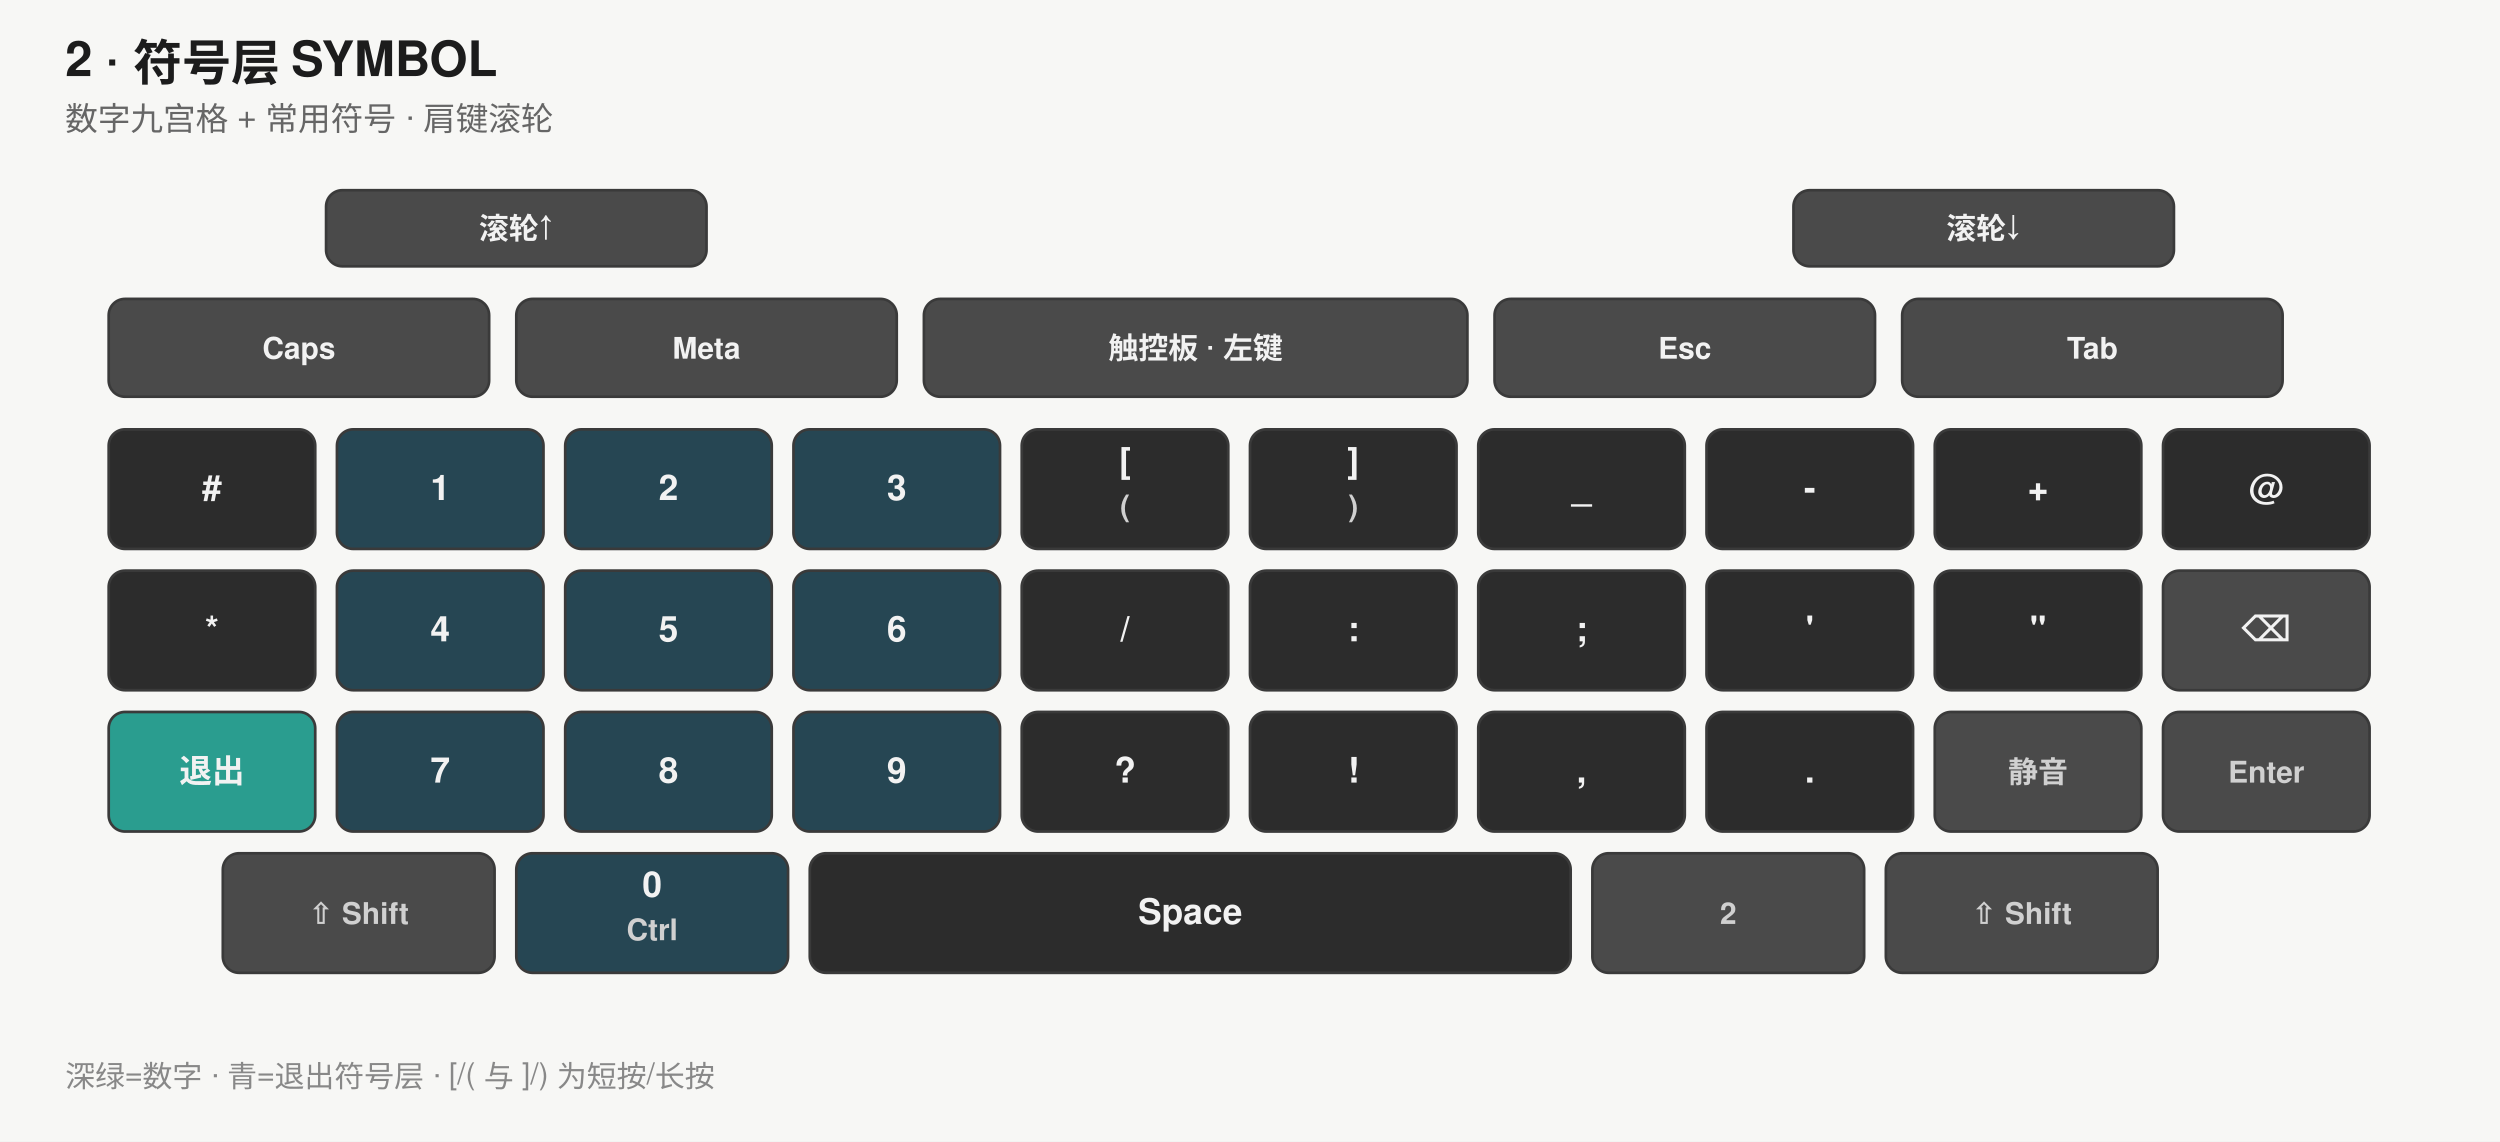
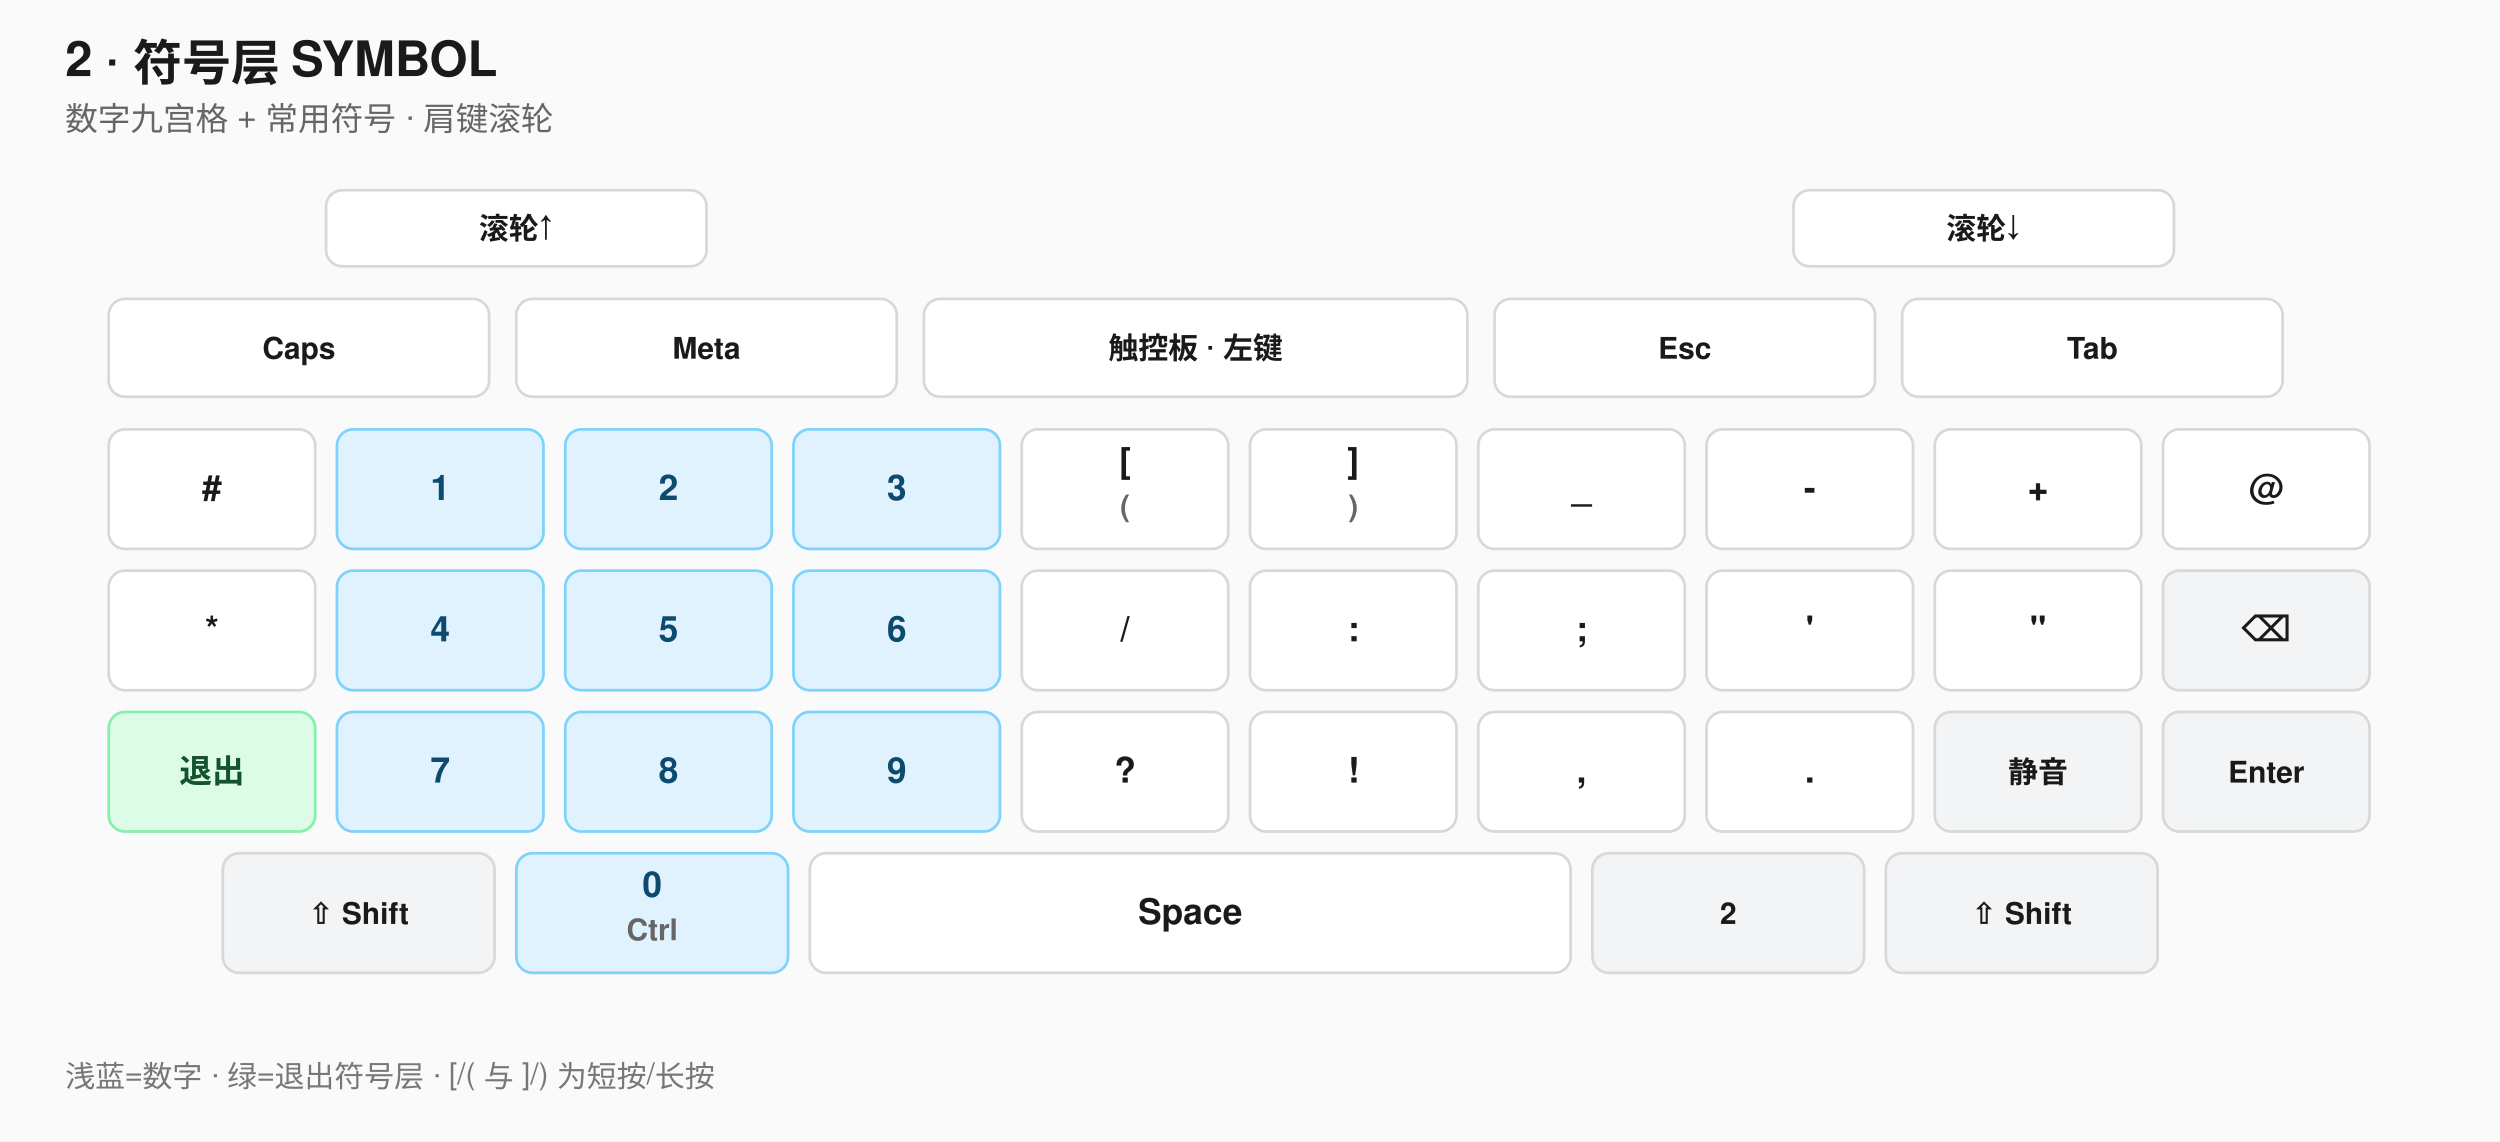
<svg xmlns="http://www.w3.org/2000/svg" width="920" height="420" viewBox="0 0 920 420" role="img">
-   <rect width="920" height="420" fill="#f7f7f5" />
-   <text x="24" y="28" fill="#1c1c1c" font-family="Helvetica, Arial, sans-serif" font-size="18" font-weight="700">2 · 符号层 SYMBOL</text>
+   <rect width="920" height="420" fill="#fafafa" />
+   <text x="24" y="28" fill="#1a1a1a" font-family="Helvetica, Arial, sans-serif" font-size="18" font-weight="700">2 · 符号层 SYMBOL</text>
  <text x="24" y="48" fill="#666666" font-family="Helvetica, Arial, sans-serif" font-size="12">数字九宫格 + 常用符号 · 肩键滚轮</text>
-   <rect x="120" y="70" width="140" height="28" rx="6" fill="#4a4a4a" stroke="#3a3a3a" />
-   <text x="190.0" y="88.0" text-anchor="middle" fill="#f2f2f2" font-family="Helvetica, Arial, sans-serif" font-size="11" font-weight="700">滚轮↑</text>
-   <rect x="660" y="70" width="140" height="28" rx="6" fill="#4a4a4a" stroke="#3a3a3a" />
-   <text x="730.0" y="88.0" text-anchor="middle" fill="#f2f2f2" font-family="Helvetica, Arial, sans-serif" font-size="11" font-weight="700">滚轮↓</text>
-   <rect x="40" y="110" width="140" height="36" rx="6" fill="#4a4a4a" stroke="#3a3a3a" />
-   <text x="110.0" y="132.0" text-anchor="middle" fill="#f2f2f2" font-family="Helvetica, Arial, sans-serif" font-size="11" font-weight="700">Caps</text>
-   <rect x="190" y="110" width="140" height="36" rx="6" fill="#4a4a4a" stroke="#3a3a3a" />
-   <text x="260.0" y="132.0" text-anchor="middle" fill="#f2f2f2" font-family="Helvetica, Arial, sans-serif" font-size="11" font-weight="700">Meta</text>
-   <rect x="340" y="110" width="200" height="36" rx="6" fill="#4a4a4a" stroke="#3a3a3a" />
-   <text x="440.0" y="132.0" text-anchor="middle" fill="#f2f2f2" font-family="Helvetica, Arial, sans-serif" font-size="11" font-weight="700">触控板 · 左键</text>
-   <rect x="550" y="110" width="140" height="36" rx="6" fill="#4a4a4a" stroke="#3a3a3a" />
-   <text x="620.0" y="132.0" text-anchor="middle" fill="#f2f2f2" font-family="Helvetica, Arial, sans-serif" font-size="11" font-weight="700">Esc</text>
-   <rect x="700" y="110" width="140" height="36" rx="6" fill="#4a4a4a" stroke="#3a3a3a" />
-   <text x="770.0" y="132.0" text-anchor="middle" fill="#f2f2f2" font-family="Helvetica, Arial, sans-serif" font-size="11" font-weight="700">Tab</text>
-   <rect x="40" y="158" width="76" height="44" rx="6" fill="#2c2c2c" stroke="#3a3a3a" />
-   <text x="78.0" y="184.0" text-anchor="middle" fill="#f2f2f2" font-family="Helvetica, Arial, sans-serif" font-size="13" font-weight="700">#</text>
-   <rect x="124" y="158" width="76" height="44" rx="6" fill="#264653" stroke="#3a3a3a" />
-   <text x="162.0" y="184.0" text-anchor="middle" fill="#f2f2f2" font-family="Helvetica, Arial, sans-serif" font-size="13" font-weight="700">1</text>
-   <rect x="208" y="158" width="76" height="44" rx="6" fill="#264653" stroke="#3a3a3a" />
-   <text x="246.0" y="184.0" text-anchor="middle" fill="#f2f2f2" font-family="Helvetica, Arial, sans-serif" font-size="13" font-weight="700">2</text>
-   <rect x="292" y="158" width="76" height="44" rx="6" fill="#264653" stroke="#3a3a3a" />
-   <text x="330.0" y="184.0" text-anchor="middle" fill="#f2f2f2" font-family="Helvetica, Arial, sans-serif" font-size="13" font-weight="700">3</text>
-   <rect x="376" y="158" width="76" height="44" rx="6" fill="#2c2c2c" stroke="#3a3a3a" />
-   <text x="414.0" y="174.0" text-anchor="middle" fill="#f2f2f2" font-family="Helvetica, Arial, sans-serif" font-size="13" font-weight="700">[</text>
-   <text x="414.0" y="190.0" text-anchor="middle" fill="#d0d0d0" font-family="Helvetica, Arial, sans-serif" font-size="11" font-weight="600">(</text>
-   <rect x="460" y="158" width="76" height="44" rx="6" fill="#2c2c2c" stroke="#3a3a3a" />
-   <text x="498.0" y="174.0" text-anchor="middle" fill="#f2f2f2" font-family="Helvetica, Arial, sans-serif" font-size="13" font-weight="700">]</text>
-   <text x="498.0" y="190.0" text-anchor="middle" fill="#d0d0d0" font-family="Helvetica, Arial, sans-serif" font-size="11" font-weight="600">)</text>
-   <rect x="544" y="158" width="76" height="44" rx="6" fill="#2c2c2c" stroke="#3a3a3a" />
-   <text x="582.0" y="184.0" text-anchor="middle" fill="#f2f2f2" font-family="Helvetica, Arial, sans-serif" font-size="13" font-weight="700">_</text>
-   <rect x="628" y="158" width="76" height="44" rx="6" fill="#2c2c2c" stroke="#3a3a3a" />
-   <text x="666.0" y="184.0" text-anchor="middle" fill="#f2f2f2" font-family="Helvetica, Arial, sans-serif" font-size="13" font-weight="700">-</text>
-   <rect x="712" y="158" width="76" height="44" rx="6" fill="#2c2c2c" stroke="#3a3a3a" />
-   <text x="750.0" y="184.0" text-anchor="middle" fill="#f2f2f2" font-family="Helvetica, Arial, sans-serif" font-size="13" font-weight="700">+</text>
-   <rect x="796" y="158" width="76" height="44" rx="6" fill="#2c2c2c" stroke="#3a3a3a" />
-   <text x="834.0" y="184.0" text-anchor="middle" fill="#f2f2f2" font-family="Helvetica, Arial, sans-serif" font-size="13" font-weight="700">@</text>
-   <rect x="40" y="210" width="76" height="44" rx="6" fill="#2c2c2c" stroke="#3a3a3a" />
-   <text x="78.0" y="236.0" text-anchor="middle" fill="#f2f2f2" font-family="Helvetica, Arial, sans-serif" font-size="13" font-weight="700">*</text>
-   <rect x="124" y="210" width="76" height="44" rx="6" fill="#264653" stroke="#3a3a3a" />
-   <text x="162.0" y="236.0" text-anchor="middle" fill="#f2f2f2" font-family="Helvetica, Arial, sans-serif" font-size="13" font-weight="700">4</text>
-   <rect x="208" y="210" width="76" height="44" rx="6" fill="#264653" stroke="#3a3a3a" />
-   <text x="246.0" y="236.0" text-anchor="middle" fill="#f2f2f2" font-family="Helvetica, Arial, sans-serif" font-size="13" font-weight="700">5</text>
-   <rect x="292" y="210" width="76" height="44" rx="6" fill="#264653" stroke="#3a3a3a" />
-   <text x="330.0" y="236.0" text-anchor="middle" fill="#f2f2f2" font-family="Helvetica, Arial, sans-serif" font-size="13" font-weight="700">6</text>
-   <rect x="376" y="210" width="76" height="44" rx="6" fill="#2c2c2c" stroke="#3a3a3a" />
-   <text x="414.0" y="236.0" text-anchor="middle" fill="#f2f2f2" font-family="Helvetica, Arial, sans-serif" font-size="13" font-weight="700">/</text>
-   <rect x="460" y="210" width="76" height="44" rx="6" fill="#2c2c2c" stroke="#3a3a3a" />
-   <text x="498.0" y="236.0" text-anchor="middle" fill="#f2f2f2" font-family="Helvetica, Arial, sans-serif" font-size="13" font-weight="700">:</text>
-   <rect x="544" y="210" width="76" height="44" rx="6" fill="#2c2c2c" stroke="#3a3a3a" />
-   <text x="582.0" y="236.0" text-anchor="middle" fill="#f2f2f2" font-family="Helvetica, Arial, sans-serif" font-size="13" font-weight="700">;</text>
-   <rect x="628" y="210" width="76" height="44" rx="6" fill="#2c2c2c" stroke="#3a3a3a" />
-   <text x="666.0" y="236.0" text-anchor="middle" fill="#f2f2f2" font-family="Helvetica, Arial, sans-serif" font-size="13" font-weight="700">'</text>
-   <rect x="712" y="210" width="76" height="44" rx="6" fill="#2c2c2c" stroke="#3a3a3a" />
-   <text x="750.0" y="236.0" text-anchor="middle" fill="#f2f2f2" font-family="Helvetica, Arial, sans-serif" font-size="13" font-weight="700">"</text>
-   <rect x="796" y="210" width="76" height="44" rx="6" fill="#4a4a4a" stroke="#3a3a3a" />
-   <text x="834.0" y="236.0" text-anchor="middle" fill="#f2f2f2" font-family="Helvetica, Arial, sans-serif" font-size="13" font-weight="700">⌫</text>
-   <rect x="40" y="262" width="76" height="44" rx="6" fill="#2a9d8f" stroke="#3a3a3a" />
-   <text x="78.0" y="288.0" text-anchor="middle" fill="#f2f2f2" font-family="Helvetica, Arial, sans-serif" font-size="12" font-weight="700">退出</text>
-   <rect x="124" y="262" width="76" height="44" rx="6" fill="#264653" stroke="#3a3a3a" />
-   <text x="162.0" y="288.0" text-anchor="middle" fill="#f2f2f2" font-family="Helvetica, Arial, sans-serif" font-size="13" font-weight="700">7</text>
-   <rect x="208" y="262" width="76" height="44" rx="6" fill="#264653" stroke="#3a3a3a" />
-   <text x="246.0" y="288.0" text-anchor="middle" fill="#f2f2f2" font-family="Helvetica, Arial, sans-serif" font-size="13" font-weight="700">8</text>
-   <rect x="292" y="262" width="76" height="44" rx="6" fill="#264653" stroke="#3a3a3a" />
-   <text x="330.0" y="288.0" text-anchor="middle" fill="#f2f2f2" font-family="Helvetica, Arial, sans-serif" font-size="13" font-weight="700">9</text>
-   <rect x="376" y="262" width="76" height="44" rx="6" fill="#2c2c2c" stroke="#3a3a3a" />
-   <text x="414.0" y="288.0" text-anchor="middle" fill="#f2f2f2" font-family="Helvetica, Arial, sans-serif" font-size="13" font-weight="700">?</text>
-   <rect x="460" y="262" width="76" height="44" rx="6" fill="#2c2c2c" stroke="#3a3a3a" />
-   <text x="498.0" y="288.0" text-anchor="middle" fill="#f2f2f2" font-family="Helvetica, Arial, sans-serif" font-size="13" font-weight="700">!</text>
-   <rect x="544" y="262" width="76" height="44" rx="6" fill="#2c2c2c" stroke="#3a3a3a" />
-   <text x="582.0" y="288.0" text-anchor="middle" fill="#f2f2f2" font-family="Helvetica, Arial, sans-serif" font-size="13" font-weight="700">,</text>
-   <rect x="628" y="262" width="76" height="44" rx="6" fill="#2c2c2c" stroke="#3a3a3a" />
-   <text x="666.0" y="288.0" text-anchor="middle" fill="#f2f2f2" font-family="Helvetica, Arial, sans-serif" font-size="13" font-weight="700">.</text>
-   <rect x="712" y="262" width="76" height="44" rx="6" fill="#4a4a4a" stroke="#3a3a3a" />
-   <text x="750.0" y="288.0" text-anchor="middle" fill="#d0d0d0" font-family="Helvetica, Arial, sans-serif" font-size="11" font-weight="700">静音</text>
-   <rect x="796" y="262" width="76" height="44" rx="6" fill="#4a4a4a" stroke="#3a3a3a" />
-   <text x="834.0" y="288.0" text-anchor="middle" fill="#d0d0d0" font-family="Helvetica, Arial, sans-serif" font-size="11" font-weight="700">Enter</text>
-   <rect x="82" y="314" width="100" height="44" rx="6" fill="#4a4a4a" stroke="#3a3a3a" />
-   <text x="132.0" y="340.0" text-anchor="middle" fill="#d0d0d0" font-family="Helvetica, Arial, sans-serif" font-size="11" font-weight="700">⇧ Shift</text>
-   <rect x="190" y="314" width="100" height="44" rx="6" fill="#264653" stroke="#3a3a3a" />
-   <text x="240.0" y="330.0" text-anchor="middle" fill="#f2f2f2" font-family="Helvetica, Arial, sans-serif" font-size="13" font-weight="700">0</text>
-   <text x="240.0" y="346.0" text-anchor="middle" fill="#d0d0d0" font-family="Helvetica, Arial, sans-serif" font-size="11" font-weight="600">Ctrl</text>
-   <rect x="298" y="314" width="280" height="44" rx="6" fill="#2c2c2c" stroke="#3a3a3a" />
-   <text x="438.0" y="340.0" text-anchor="middle" fill="#f2f2f2" font-family="Helvetica, Arial, sans-serif" font-size="13" font-weight="700">Space</text>
-   <rect x="586" y="314" width="100" height="44" rx="6" fill="#4a4a4a" stroke="#3a3a3a" />
-   <text x="636.0" y="340.0" text-anchor="middle" fill="#d0d0d0" font-family="Helvetica, Arial, sans-serif" font-size="11" font-weight="700">2</text>
-   <rect x="694" y="314" width="100" height="44" rx="6" fill="#4a4a4a" stroke="#3a3a3a" />
-   <text x="744.0" y="340.0" text-anchor="middle" fill="#d0d0d0" font-family="Helvetica, Arial, sans-serif" font-size="11" font-weight="700">⇧ Shift</text>
-   <text x="24" y="400" fill="#888888" font-family="Helvetica, Arial, sans-serif" font-size="11">深绿=数字 · 青=退出符号层 · [/( 与 ]/) 为短按/长按</text>
+   <rect x="120" y="70" width="140" height="28" rx="6" fill="#ffffff" stroke="#d8d8d8" />
+   <text x="190.0" y="88.0" text-anchor="middle" fill="#1a1a1a" font-family="Helvetica, Arial, sans-serif" font-size="11" font-weight="700">滚轮↑</text>
+   <rect x="660" y="70" width="140" height="28" rx="6" fill="#ffffff" stroke="#d8d8d8" />
+   <text x="730.0" y="88.0" text-anchor="middle" fill="#1a1a1a" font-family="Helvetica, Arial, sans-serif" font-size="11" font-weight="700">滚轮↓</text>
+   <rect x="40" y="110" width="140" height="36" rx="6" fill="#ffffff" stroke="#d8d8d8" />
+   <text x="110.0" y="132.0" text-anchor="middle" fill="#1a1a1a" font-family="Helvetica, Arial, sans-serif" font-size="11" font-weight="700">Caps</text>
+   <rect x="190" y="110" width="140" height="36" rx="6" fill="#ffffff" stroke="#d8d8d8" />
+   <text x="260.0" y="132.0" text-anchor="middle" fill="#1a1a1a" font-family="Helvetica, Arial, sans-serif" font-size="11" font-weight="700">Meta</text>
+   <rect x="340" y="110" width="200" height="36" rx="6" fill="#ffffff" stroke="#d8d8d8" />
+   <text x="440.0" y="132.0" text-anchor="middle" fill="#1a1a1a" font-family="Helvetica, Arial, sans-serif" font-size="11" font-weight="700">触控板 · 左键</text>
+   <rect x="550" y="110" width="140" height="36" rx="6" fill="#ffffff" stroke="#d8d8d8" />
+   <text x="620.0" y="132.0" text-anchor="middle" fill="#1a1a1a" font-family="Helvetica, Arial, sans-serif" font-size="11" font-weight="700">Esc</text>
+   <rect x="700" y="110" width="140" height="36" rx="6" fill="#ffffff" stroke="#d8d8d8" />
+   <text x="770.0" y="132.0" text-anchor="middle" fill="#1a1a1a" font-family="Helvetica, Arial, sans-serif" font-size="11" font-weight="700">Tab</text>
+   <rect x="40" y="158" width="76" height="44" rx="6" fill="#ffffff" stroke="#d8d8d8" />
+   <text x="78.0" y="184.0" text-anchor="middle" fill="#1a1a1a" font-family="Helvetica, Arial, sans-serif" font-size="13" font-weight="700">#</text>
+   <rect x="124" y="158" width="76" height="44" rx="6" fill="#e0f2fe" stroke="#7dd3fc" />
+   <text x="162.0" y="184.0" text-anchor="middle" fill="#0c4a6e" font-family="Helvetica, Arial, sans-serif" font-size="13" font-weight="700">1</text>
+   <rect x="208" y="158" width="76" height="44" rx="6" fill="#e0f2fe" stroke="#7dd3fc" />
+   <text x="246.0" y="184.0" text-anchor="middle" fill="#0c4a6e" font-family="Helvetica, Arial, sans-serif" font-size="13" font-weight="700">2</text>
+   <rect x="292" y="158" width="76" height="44" rx="6" fill="#e0f2fe" stroke="#7dd3fc" />
+   <text x="330.0" y="184.0" text-anchor="middle" fill="#0c4a6e" font-family="Helvetica, Arial, sans-serif" font-size="13" font-weight="700">3</text>
+   <rect x="376" y="158" width="76" height="44" rx="6" fill="#ffffff" stroke="#d8d8d8" />
+   <text x="414.0" y="174.0" text-anchor="middle" fill="#1a1a1a" font-family="Helvetica, Arial, sans-serif" font-size="13" font-weight="700">[</text>
+   <text x="414.0" y="190.0" text-anchor="middle" fill="#666666" font-family="Helvetica, Arial, sans-serif" font-size="11" font-weight="600">(</text>
+   <rect x="460" y="158" width="76" height="44" rx="6" fill="#ffffff" stroke="#d8d8d8" />
+   <text x="498.0" y="174.0" text-anchor="middle" fill="#1a1a1a" font-family="Helvetica, Arial, sans-serif" font-size="13" font-weight="700">]</text>
+   <text x="498.0" y="190.0" text-anchor="middle" fill="#666666" font-family="Helvetica, Arial, sans-serif" font-size="11" font-weight="600">)</text>
+   <rect x="544" y="158" width="76" height="44" rx="6" fill="#ffffff" stroke="#d8d8d8" />
+   <text x="582.0" y="184.0" text-anchor="middle" fill="#1a1a1a" font-family="Helvetica, Arial, sans-serif" font-size="13" font-weight="700">_</text>
+   <rect x="628" y="158" width="76" height="44" rx="6" fill="#ffffff" stroke="#d8d8d8" />
+   <text x="666.0" y="184.0" text-anchor="middle" fill="#1a1a1a" font-family="Helvetica, Arial, sans-serif" font-size="13" font-weight="700">-</text>
+   <rect x="712" y="158" width="76" height="44" rx="6" fill="#ffffff" stroke="#d8d8d8" />
+   <text x="750.0" y="184.0" text-anchor="middle" fill="#1a1a1a" font-family="Helvetica, Arial, sans-serif" font-size="13" font-weight="700">+</text>
+   <rect x="796" y="158" width="76" height="44" rx="6" fill="#ffffff" stroke="#d8d8d8" />
+   <text x="834.0" y="184.0" text-anchor="middle" fill="#1a1a1a" font-family="Helvetica, Arial, sans-serif" font-size="13" font-weight="700">@</text>
+   <rect x="40" y="210" width="76" height="44" rx="6" fill="#ffffff" stroke="#d8d8d8" />
+   <text x="78.0" y="236.0" text-anchor="middle" fill="#1a1a1a" font-family="Helvetica, Arial, sans-serif" font-size="13" font-weight="700">*</text>
+   <rect x="124" y="210" width="76" height="44" rx="6" fill="#e0f2fe" stroke="#7dd3fc" />
+   <text x="162.0" y="236.0" text-anchor="middle" fill="#0c4a6e" font-family="Helvetica, Arial, sans-serif" font-size="13" font-weight="700">4</text>
+   <rect x="208" y="210" width="76" height="44" rx="6" fill="#e0f2fe" stroke="#7dd3fc" />
+   <text x="246.0" y="236.0" text-anchor="middle" fill="#0c4a6e" font-family="Helvetica, Arial, sans-serif" font-size="13" font-weight="700">5</text>
+   <rect x="292" y="210" width="76" height="44" rx="6" fill="#e0f2fe" stroke="#7dd3fc" />
+   <text x="330.0" y="236.0" text-anchor="middle" fill="#0c4a6e" font-family="Helvetica, Arial, sans-serif" font-size="13" font-weight="700">6</text>
+   <rect x="376" y="210" width="76" height="44" rx="6" fill="#ffffff" stroke="#d8d8d8" />
+   <text x="414.0" y="236.0" text-anchor="middle" fill="#1a1a1a" font-family="Helvetica, Arial, sans-serif" font-size="13" font-weight="700">/</text>
+   <rect x="460" y="210" width="76" height="44" rx="6" fill="#ffffff" stroke="#d8d8d8" />
+   <text x="498.0" y="236.0" text-anchor="middle" fill="#1a1a1a" font-family="Helvetica, Arial, sans-serif" font-size="13" font-weight="700">:</text>
+   <rect x="544" y="210" width="76" height="44" rx="6" fill="#ffffff" stroke="#d8d8d8" />
+   <text x="582.0" y="236.0" text-anchor="middle" fill="#1a1a1a" font-family="Helvetica, Arial, sans-serif" font-size="13" font-weight="700">;</text>
+   <rect x="628" y="210" width="76" height="44" rx="6" fill="#ffffff" stroke="#d8d8d8" />
+   <text x="666.0" y="236.0" text-anchor="middle" fill="#1a1a1a" font-family="Helvetica, Arial, sans-serif" font-size="13" font-weight="700">'</text>
+   <rect x="712" y="210" width="76" height="44" rx="6" fill="#ffffff" stroke="#d8d8d8" />
+   <text x="750.0" y="236.0" text-anchor="middle" fill="#1a1a1a" font-family="Helvetica, Arial, sans-serif" font-size="13" font-weight="700">"</text>
+   <rect x="796" y="210" width="76" height="44" rx="6" fill="#f3f4f6" stroke="#d8d8d8" />
+   <text x="834.0" y="236.0" text-anchor="middle" fill="#1a1a1a" font-family="Helvetica, Arial, sans-serif" font-size="13" font-weight="700">⌫</text>
+   <rect x="40" y="262" width="76" height="44" rx="6" fill="#dcfce7" stroke="#86efac" />
+   <text x="78.0" y="288.0" text-anchor="middle" fill="#14532d" font-family="Helvetica, Arial, sans-serif" font-size="12" font-weight="700">退出</text>
+   <rect x="124" y="262" width="76" height="44" rx="6" fill="#e0f2fe" stroke="#7dd3fc" />
+   <text x="162.0" y="288.0" text-anchor="middle" fill="#0c4a6e" font-family="Helvetica, Arial, sans-serif" font-size="13" font-weight="700">7</text>
+   <rect x="208" y="262" width="76" height="44" rx="6" fill="#e0f2fe" stroke="#7dd3fc" />
+   <text x="246.0" y="288.0" text-anchor="middle" fill="#0c4a6e" font-family="Helvetica, Arial, sans-serif" font-size="13" font-weight="700">8</text>
+   <rect x="292" y="262" width="76" height="44" rx="6" fill="#e0f2fe" stroke="#7dd3fc" />
+   <text x="330.0" y="288.0" text-anchor="middle" fill="#0c4a6e" font-family="Helvetica, Arial, sans-serif" font-size="13" font-weight="700">9</text>
+   <rect x="376" y="262" width="76" height="44" rx="6" fill="#ffffff" stroke="#d8d8d8" />
+   <text x="414.0" y="288.0" text-anchor="middle" fill="#1a1a1a" font-family="Helvetica, Arial, sans-serif" font-size="13" font-weight="700">?</text>
+   <rect x="460" y="262" width="76" height="44" rx="6" fill="#ffffff" stroke="#d8d8d8" />
+   <text x="498.0" y="288.0" text-anchor="middle" fill="#1a1a1a" font-family="Helvetica, Arial, sans-serif" font-size="13" font-weight="700">!</text>
+   <rect x="544" y="262" width="76" height="44" rx="6" fill="#ffffff" stroke="#d8d8d8" />
+   <text x="582.0" y="288.0" text-anchor="middle" fill="#1a1a1a" font-family="Helvetica, Arial, sans-serif" font-size="13" font-weight="700">,</text>
+   <rect x="628" y="262" width="76" height="44" rx="6" fill="#ffffff" stroke="#d8d8d8" />
+   <text x="666.0" y="288.0" text-anchor="middle" fill="#1a1a1a" font-family="Helvetica, Arial, sans-serif" font-size="13" font-weight="700">.</text>
+   <rect x="712" y="262" width="76" height="44" rx="6" fill="#f3f4f6" stroke="#d8d8d8" />
+   <text x="750.0" y="288.0" text-anchor="middle" fill="#1a1a1a" font-family="Helvetica, Arial, sans-serif" font-size="11" font-weight="700">静音</text>
+   <rect x="796" y="262" width="76" height="44" rx="6" fill="#f3f4f6" stroke="#d8d8d8" />
+   <text x="834.0" y="288.0" text-anchor="middle" fill="#1a1a1a" font-family="Helvetica, Arial, sans-serif" font-size="11" font-weight="700">Enter</text>
+   <rect x="82" y="314" width="100" height="44" rx="6" fill="#f3f4f6" stroke="#d8d8d8" />
+   <text x="132.0" y="340.0" text-anchor="middle" fill="#1a1a1a" font-family="Helvetica, Arial, sans-serif" font-size="11" font-weight="700">⇧ Shift</text>
+   <rect x="190" y="314" width="100" height="44" rx="6" fill="#e0f2fe" stroke="#7dd3fc" />
+   <text x="240.0" y="330.0" text-anchor="middle" fill="#0c4a6e" font-family="Helvetica, Arial, sans-serif" font-size="13" font-weight="700">0</text>
+   <text x="240.0" y="346.0" text-anchor="middle" fill="#666666" font-family="Helvetica, Arial, sans-serif" font-size="11" font-weight="600">Ctrl</text>
+   <rect x="298" y="314" width="280" height="44" rx="6" fill="#ffffff" stroke="#d8d8d8" />
+   <text x="438.0" y="340.0" text-anchor="middle" fill="#1a1a1a" font-family="Helvetica, Arial, sans-serif" font-size="13" font-weight="700">Space</text>
+   <rect x="586" y="314" width="100" height="44" rx="6" fill="#f3f4f6" stroke="#d8d8d8" />
+   <text x="636.0" y="340.0" text-anchor="middle" fill="#1a1a1a" font-family="Helvetica, Arial, sans-serif" font-size="11" font-weight="700">2</text>
+   <rect x="694" y="314" width="100" height="44" rx="6" fill="#f3f4f6" stroke="#d8d8d8" />
+   <text x="744.0" y="340.0" text-anchor="middle" fill="#1a1a1a" font-family="Helvetica, Arial, sans-serif" font-size="11" font-weight="700">⇧ Shift</text>
+   <text x="24" y="400" fill="#777777" font-family="Helvetica, Arial, sans-serif" font-size="11">浅蓝=数字 · 绿=退出符号层 · [/( 与 ]/) 为短按/长按</text>
</svg>
